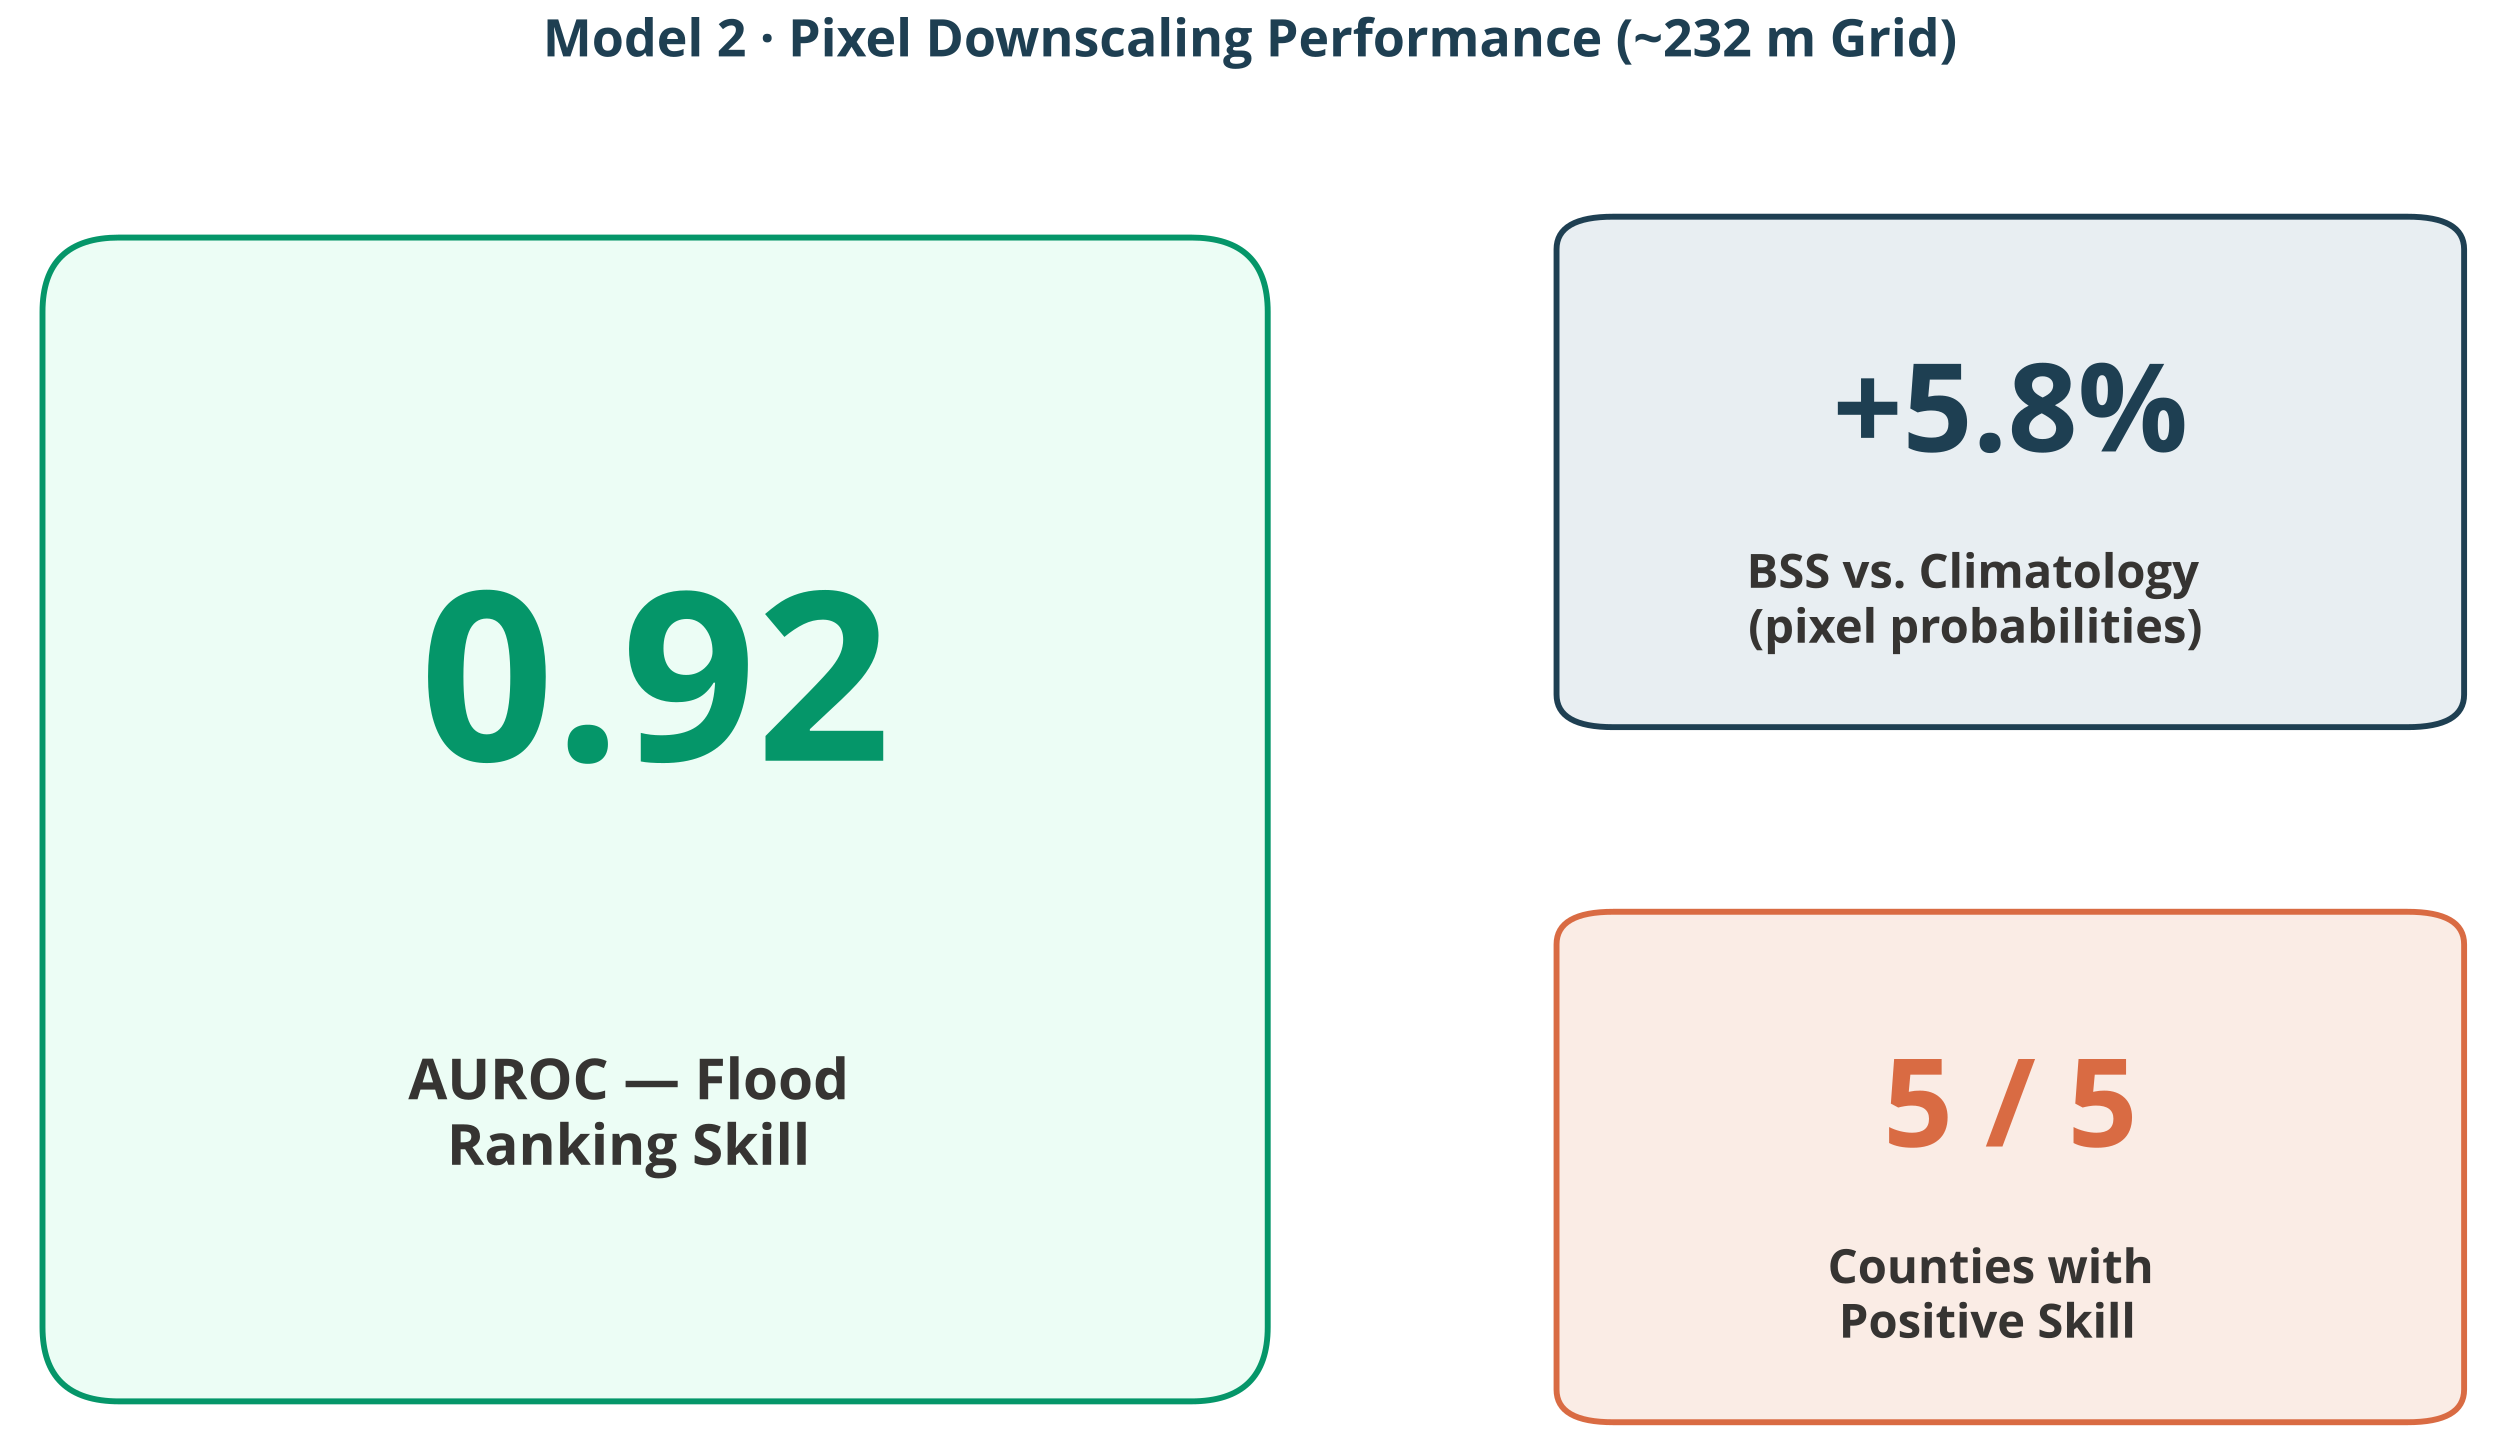
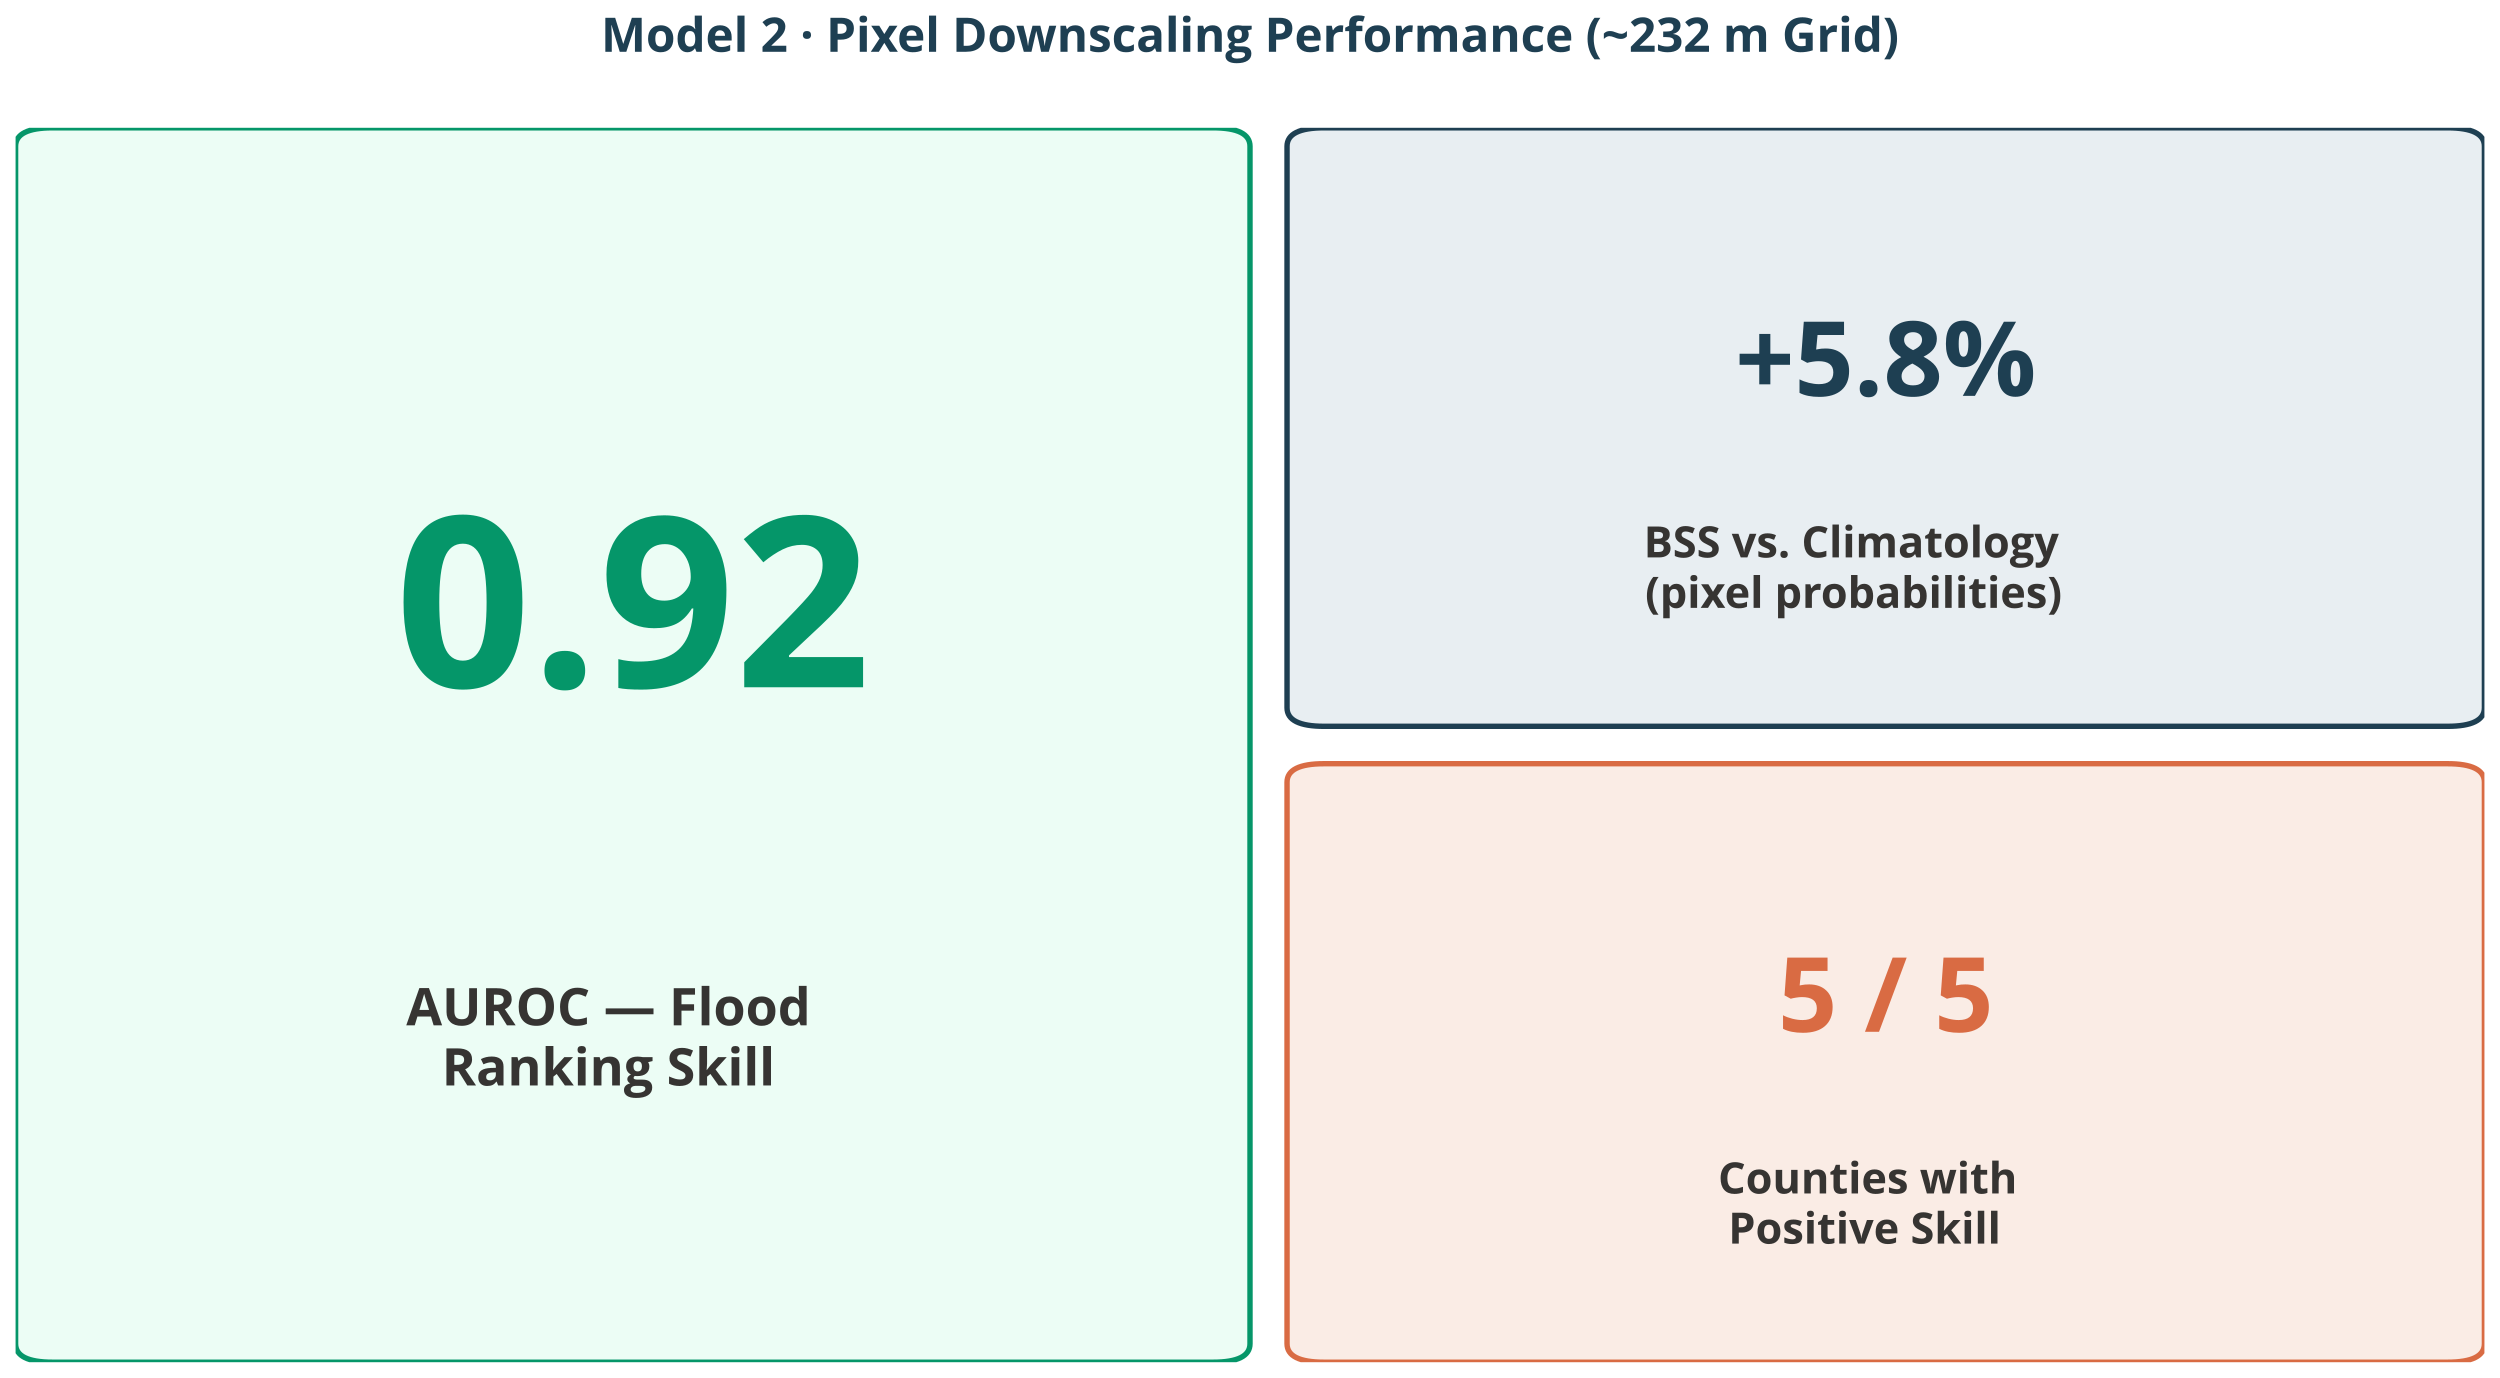
- <svg xmlns="http://www.w3.org/2000/svg" width="1059.84pt" height="617.04pt" viewBox="0 0 1059.84 617.04" version="1.1">
+ <svg xmlns="http://www.w3.org/2000/svg" width="1154.88pt" height="636.48pt" viewBox="0 0 1154.88 636.48" version="1.1">
  <defs>
    <style type="text/css">*{stroke-linejoin: round; stroke-linecap: butt}</style>
  </defs>
  <g id="figure_1">
    <g id="patch_1">
-       <path d="M 0 617.04  L 1059.84 617.04  L 1059.84 0  L 0 0  L 0 617.04  z " style="fill: none; opacity: 0" />
+       <path d="M 0 636.48  L 1154.88 636.48  L 1154.88 0  L 0 0  L 0 636.48  z " style="fill: none; opacity: 0" />
    </g>
    <g id="axes_1">
      <g id="patch_2">
-         <path d="M 50.484 594.094  L 504.971 594.094  Q 537.435 594.094 537.435 562.601  L 537.435 132.199  Q 537.435 100.706 504.971 100.706  L 50.484 100.706  Q 18.021 100.706 18.021 132.199  L 18.021 562.601  Q 18.021 594.094 50.484 594.094  z " clip-path="url(#p8486865633)" style="fill: #ecfdf5; stroke: #059669; stroke-width: 2.5; stroke-linejoin: miter" />
+         <path d="M 24.307 629.28  L 560.333 629.28  Q 577.44 629.28 577.44 620.726  L 577.44 67.594  Q 577.44 59.04 560.333 59.04  L 24.307 59.04  Q 7.2 59.04 7.2 67.594  L 7.2 620.726  Q 7.2 629.28 24.307 629.28  z " clip-path="url(#pc12fbaa024)" style="fill: #ecfdf5; stroke: #059669; stroke-width: 2.5; stroke-linejoin: miter" />
+       </g>
+       <g id="patch_3">
+         <path d="M 611.654 335.521  L 1130.573 335.521  Q 1147.68 335.521 1147.68 326.967  L 1147.68 67.594  Q 1147.68 59.04 1130.573 59.04  L 611.654 59.04  Q 594.547 59.04 594.547 67.594  L 594.547 326.967  Q 594.547 335.521 611.654 335.521  z " clip-path="url(#pc12fbaa024)" style="fill: #e8eef2; stroke: #1e3f52; stroke-width: 2.5; stroke-linejoin: miter" />
+       </g>
+       <g id="patch_4">
+         <path d="M 611.654 629.28  L 1130.573 629.28  Q 1147.68 629.28 1147.68 620.726  L 1147.68 361.353  Q 1147.68 352.799 1130.573 352.799  L 611.654 352.799  Q 594.547 352.799 594.547 361.353  L 594.547 620.726  Q 594.547 629.28 611.654 629.28  z " clip-path="url(#pc12fbaa024)" style="fill: #faece5; stroke: #d96b43; stroke-width: 2.5; stroke-linejoin: miter" />
      </g>
      <g id="text_1">
-         <text style="font-weight: 700; font-size: 100px; font-family: 'Open Sans', 'DejaVu Sans', 'Arial', sans-serif; text-anchor: middle; fill: #059669" x="277.728" y="322.506" transform="rotate(-0 277.7279 322.5057)">0.92</text>
+         <text style="font-weight: 700; font-size: 110px; font-family: 'Open Sans', 'DejaVu Sans', 'Arial', sans-serif; text-anchor: middle; fill: #059669" x="292.32" y="317.489" transform="rotate(-0 292.32 317.4891)">0.92</text>
      </g>
      <g id="text_2">
-         <text style="font-weight: 700; font-size: 24px; font-family: 'Open Sans', 'DejaVu Sans', 'Arial', sans-serif; fill: #363432" transform="translate(173.0785 466.0067)">AUROC — Flood</text>
-         <text style="font-weight: 700; font-size: 24px; font-family: 'Open Sans', 'DejaVu Sans', 'Arial', sans-serif; fill: #363432" transform="translate(189.481 493.7932)">Ranking Skill</text>
-       </g>
-     </g>
-     <g id="axes_2">
-       <g id="patch_3">
-         <path d="M 683.921 308.264  L 1020.577 308.264  Q 1044.624 308.264 1044.624 294.452  L 1044.624 105.679  Q 1044.624 91.866 1020.577 91.866  L 683.921 91.866  Q 659.874 91.866 659.874 105.679  L 659.874 294.452  Q 659.874 308.264 683.921 308.264  z " clip-path="url(#p7c704d78bd)" style="fill: #e8eef2; stroke: #1e3f52; stroke-width: 2.5; stroke-linejoin: miter" />
+         <text style="font-weight: 700; font-size: 24px; font-family: 'Open Sans', 'DejaVu Sans', 'Arial', sans-serif; fill: #363432" transform="translate(187.6706 473.6531)">AUROC — Flood</text>
+         <text style="font-weight: 700; font-size: 24px; font-family: 'Open Sans', 'DejaVu Sans', 'Arial', sans-serif; fill: #363432" transform="translate(204.0731 501.4396)">Ranking Skill</text>
      </g>
      <g id="text_3">
-         <text style="font-weight: 700; font-size: 52px; font-family: 'Open Sans', 'DejaVu Sans', 'Arial', sans-serif; text-anchor: middle; fill: #1e3f52" x="852.249" y="191.393" transform="rotate(-0 852.249 191.393)">+5.8%</text>
+         <text style="font-weight: 700; font-size: 48px; font-family: 'Open Sans', 'DejaVu Sans', 'Arial', sans-serif; text-anchor: middle; fill: #1e3f52" x="871.114" y="182.877" transform="rotate(-0 871.1136 182.8773)">+5.8%</text>
      </g>
      <g id="text_4">
-         <text style="font-weight: 700; font-size: 20px; font-family: 'Open Sans', 'DejaVu Sans', 'Arial', sans-serif; fill: #363432" transform="translate(740.4537 249.1787)">BSS vs. Climatology</text>
-         <text style="font-weight: 700; font-size: 20px; font-family: 'Open Sans', 'DejaVu Sans', 'Arial', sans-serif; fill: #363432" transform="translate(741.1302 272.4904)">(pixel probabilities)</text>
-       </g>
-     </g>
-     <g id="axes_3">
-       <g id="patch_4">
-         <path d="M 683.921 602.934  L 1020.577 602.934  Q 1044.624 602.934 1044.624 589.121  L 1044.624 400.348  Q 1044.624 386.536 1020.577 386.536  L 683.921 386.536  Q 659.874 386.536 659.874 400.348  L 659.874 589.121  Q 659.874 602.934 683.921 602.934  z " clip-path="url(#pb2a2dab2c4)" style="fill: #faece5; stroke: #d96b43; stroke-width: 2.5; stroke-linejoin: miter" />
+         <text style="font-weight: 700; font-size: 20px; font-family: 'Open Sans', 'DejaVu Sans', 'Arial', sans-serif; fill: #363432" transform="translate(759.3183 257.4987)">BSS vs. Climatology</text>
+         <text style="font-weight: 700; font-size: 20px; font-family: 'Open Sans', 'DejaVu Sans', 'Arial', sans-serif; fill: #363432" transform="translate(759.9949 280.8104)">(pixel probabilities)</text>
      </g>
      <g id="text_5">
-         <text style="font-weight: 700; font-size: 52px; font-family: 'Open Sans', 'DejaVu Sans', 'Arial', sans-serif; text-anchor: middle; fill: #d96b43" x="852.249" y="486.062" transform="rotate(-0 852.249 486.0624)">5 / 5</text>
+         <text style="font-weight: 700; font-size: 48px; font-family: 'Open Sans', 'DejaVu Sans', 'Arial', sans-serif; text-anchor: middle; fill: #d96b43" x="871.114" y="476.636" transform="rotate(-0 871.1136 476.6365)">5 / 5</text>
      </g>
      <g id="text_6">
-         <text style="font-weight: 700; font-size: 20px; font-family: 'Open Sans', 'DejaVu Sans', 'Arial', sans-serif; fill: #363432" transform="translate(774.813 543.9263)">Counties with</text>
-         <text style="font-weight: 700; font-size: 20px; font-family: 'Open Sans', 'DejaVu Sans', 'Arial', sans-serif; fill: #363432" transform="translate(779.5427 567.0817)">Positive Skill</text>
+         <text style="font-weight: 700; font-size: 20px; font-family: 'Open Sans', 'DejaVu Sans', 'Arial', sans-serif; fill: #363432" transform="translate(793.6777 551.336)">Counties with</text>
+         <text style="font-weight: 700; font-size: 20px; font-family: 'Open Sans', 'DejaVu Sans', 'Arial', sans-serif; fill: #363432" transform="translate(798.4073 574.4915)">Positive Skill</text>
      </g>
    </g>
    <g id="text_7">
-       <text style="font-weight: 700; font-size: 22px; font-family: 'Open Sans', 'DejaVu Sans', 'Arial', sans-serif; text-anchor: middle; fill: #1e3f52" x="529.92" y="23.917" transform="rotate(-0 529.92 23.91656)">Model 2 · Pixel Downscaling Performance (~232 m Grid)</text>
+       <text style="font-weight: 700; font-size: 22px; font-family: 'Open Sans', 'DejaVu Sans', 'Arial', sans-serif; text-anchor: middle; fill: #1e3f52" x="577.44" y="23.917" transform="rotate(-0 577.44 23.91656)">Model 2 · Pixel Downscaling Performance (~232 m Grid)</text>
    </g>
  </g>
  <defs>
-     <clipPath id="p8486865633">
-       <rect x="7.2" y="84.96" width="541.056" height="524.88" />
-     </clipPath>
-     <clipPath id="p7c704d78bd">
-       <rect x="651.858" y="84.96" width="400.782" height="230.211" />
-     </clipPath>
-     <clipPath id="pb2a2dab2c4">
-       <rect x="651.858" y="379.629" width="400.782" height="230.211" />
+     <clipPath id="pc12fbaa024">
+       <rect x="7.2" y="59.04" width="1140.48" height="570.24" />
    </clipPath>
  </defs>
</svg>
